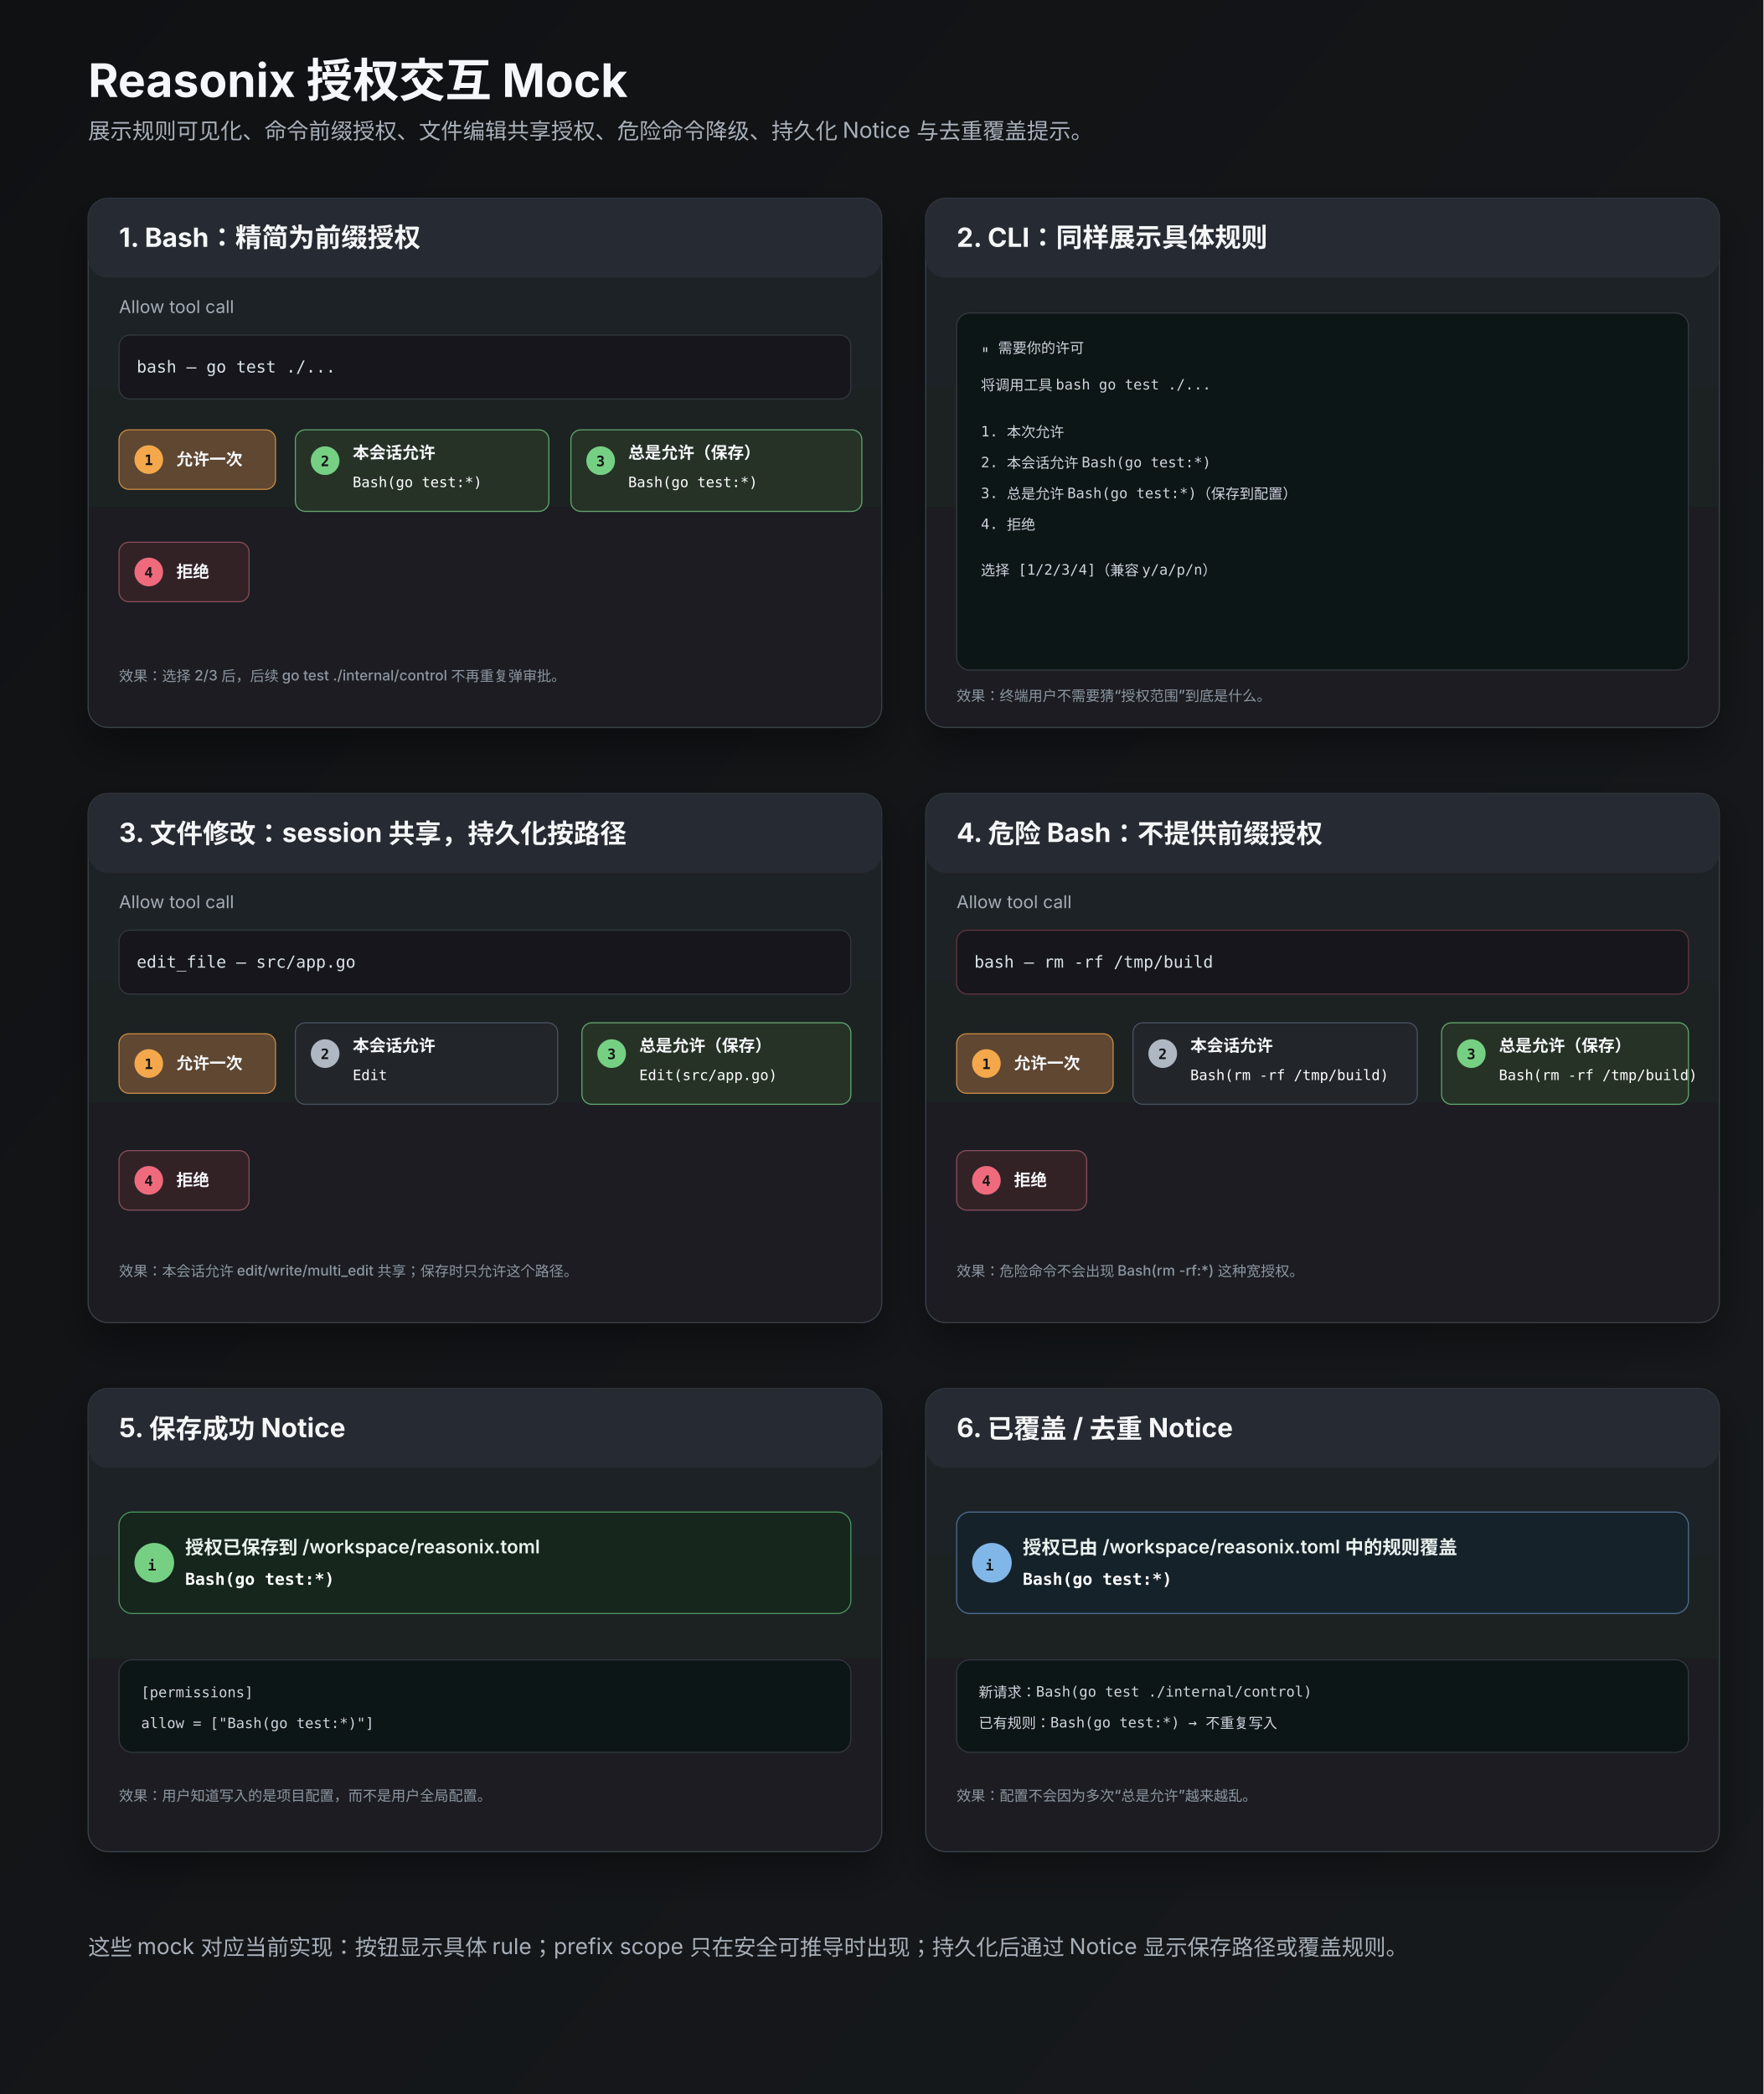
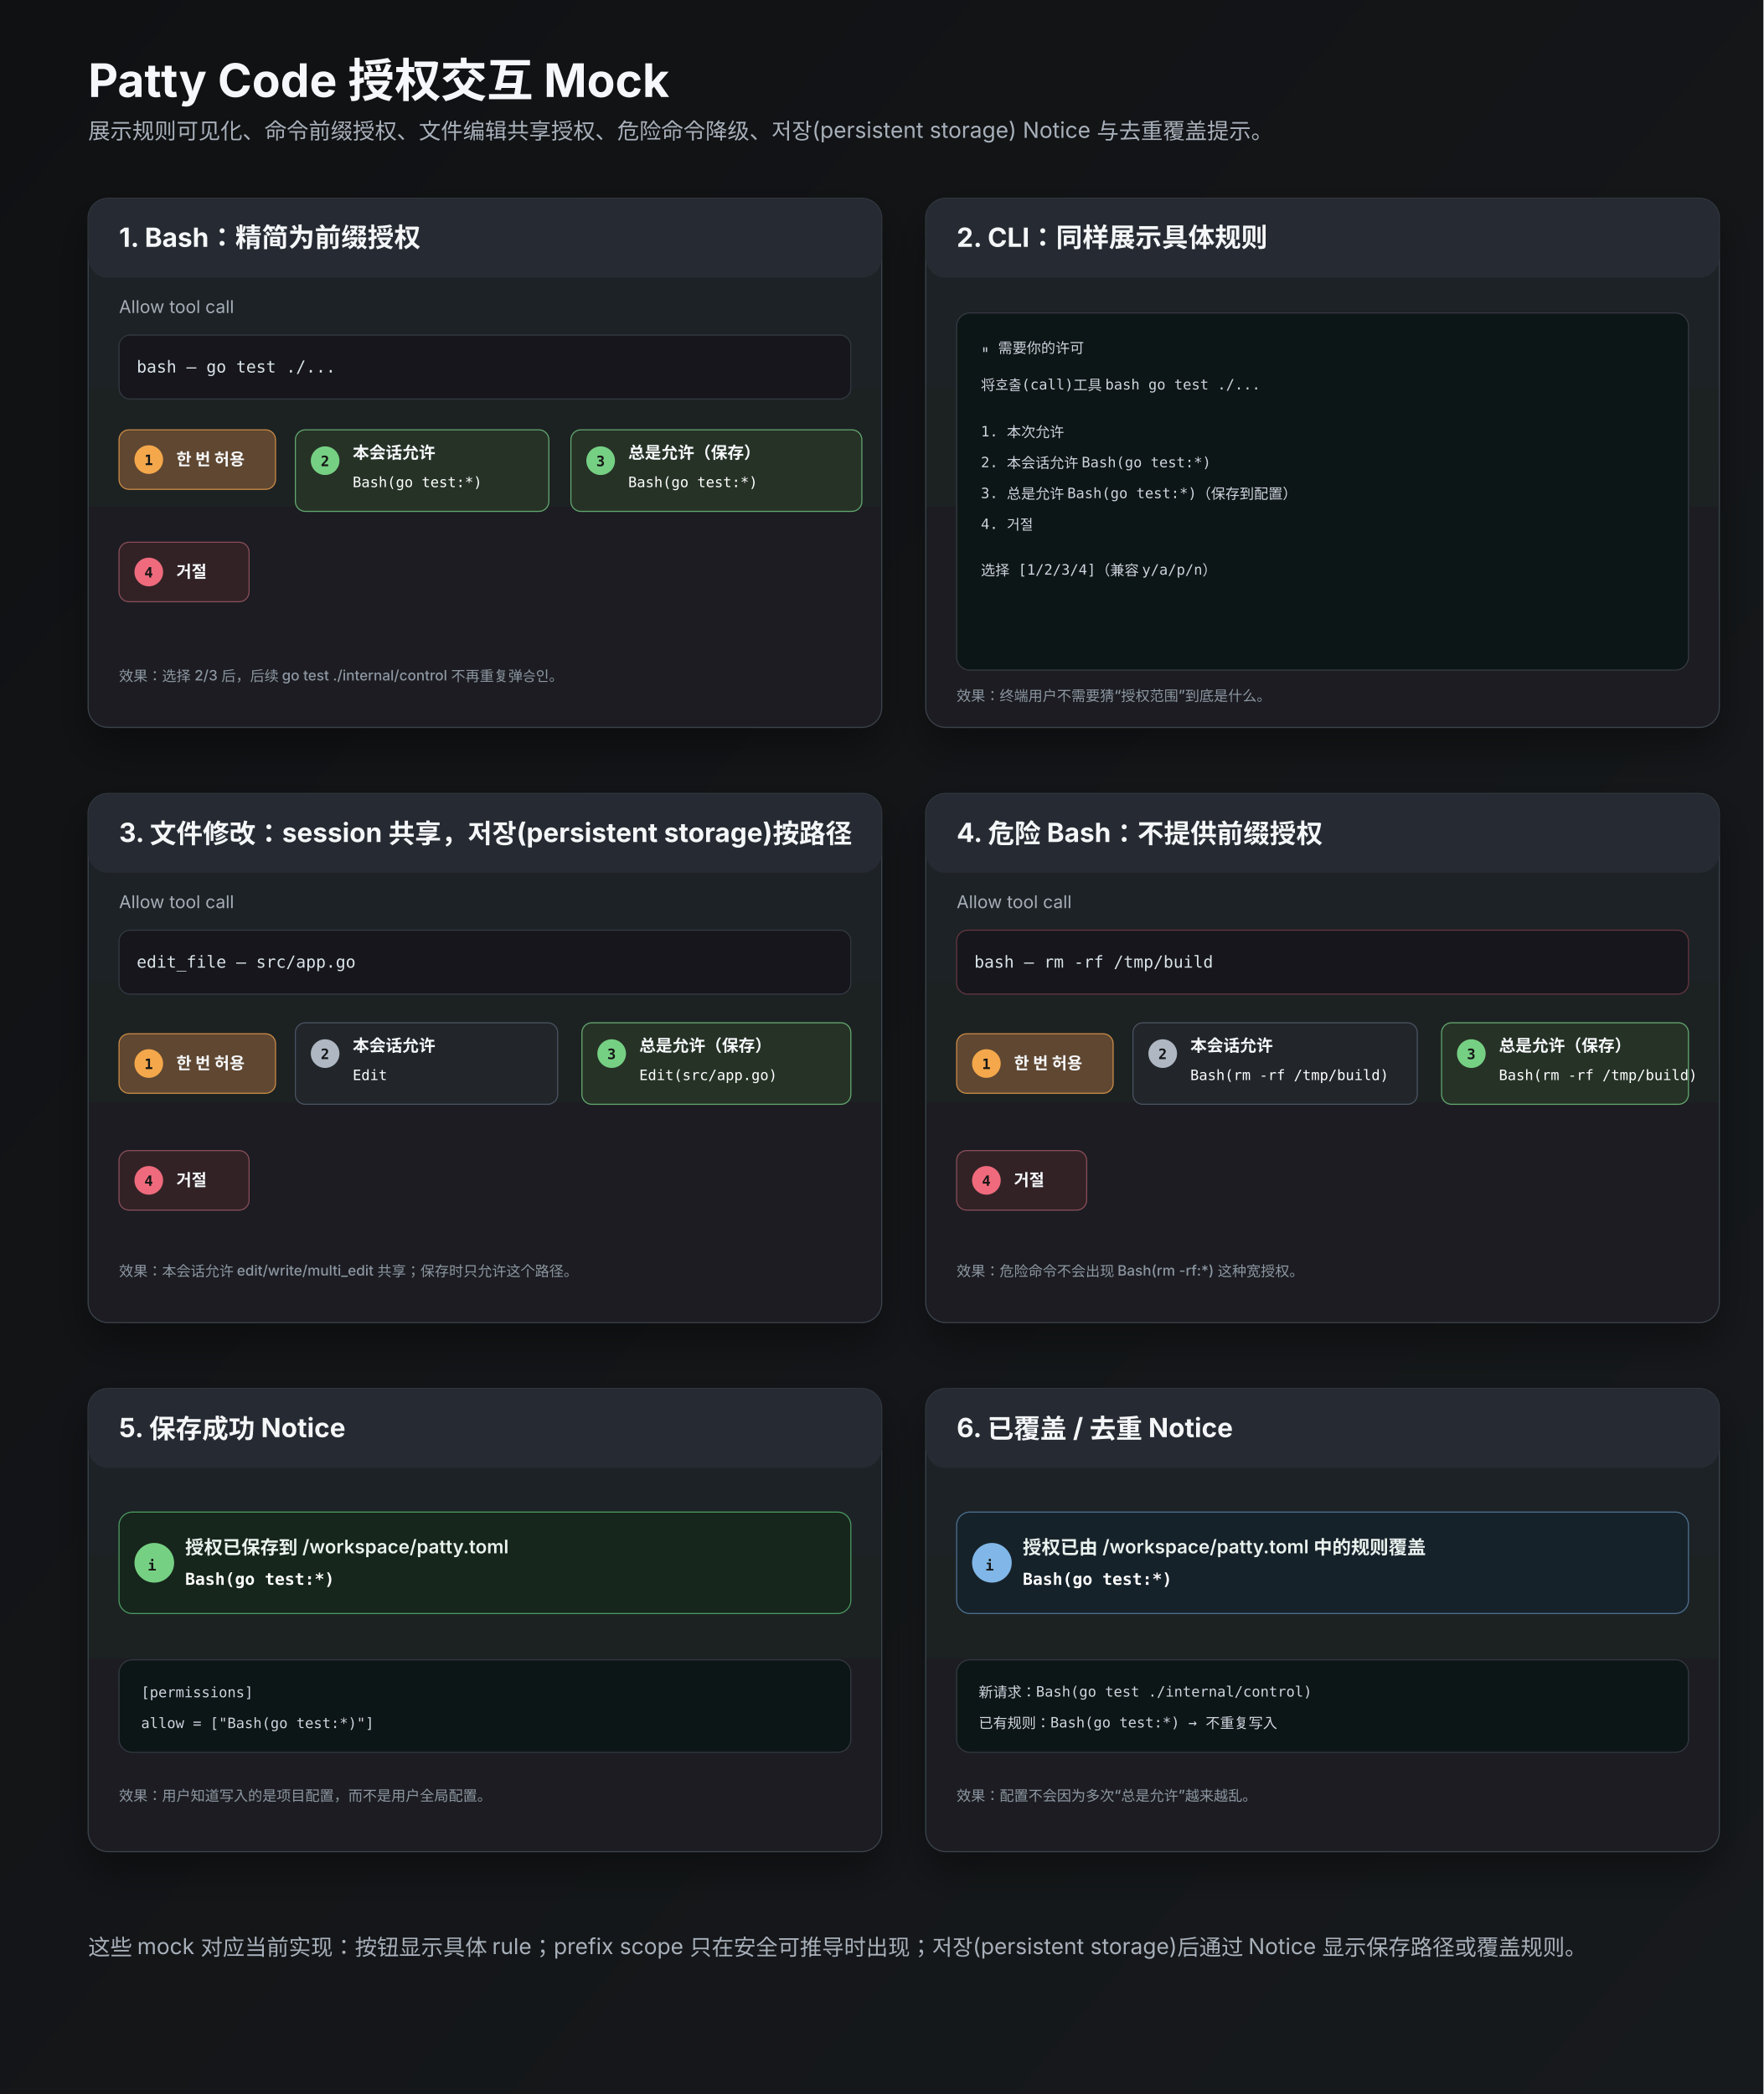
<svg xmlns="http://www.w3.org/2000/svg" width="1600" height="1900" viewBox="0 0 1600 1900" role="img" aria-labelledby="title desc">
  <defs>
    <linearGradient id="bg" x1="0" y1="0" x2="1" y2="1">
      <stop offset="0" stop-color="#101113" />
      <stop offset="1" stop-color="#171a1d" />
    </linearGradient>
    <linearGradient id="card" x1="0" y1="0" x2="0" y2="1">
      <stop offset="0" stop-color="#202327" />
      <stop offset="1" stop-color="#1a1d20" />
    </linearGradient>
    <filter id="shadow" x="-20%" y="-20%" width="140%" height="140%">
      <feDropShadow dx="0" dy="18" stdDeviation="18" flood-color="#000000" flood-opacity="0.36" />
    </filter>
    <style>
      .page-title{font:700 42px Inter,Arial,sans-serif;fill:#f5f7fa}
      .page-sub{font:400 20px Inter,Arial,sans-serif;fill:#a8b0ba}
      .section-title{font:700 24px Inter,Arial,sans-serif;fill:#f4f6f8}
      .muted{font:400 16px Inter,Arial,sans-serif;fill:#a5adb7}
      .tiny{font:500 13px Inter,Arial,sans-serif;fill:#8d96a2}
      .mono{font:500 15px "SFMono-Regular",Menlo,Consolas,monospace;fill:#dbe3ea}
      .mono-small{font:500 13px "SFMono-Regular",Menlo,Consolas,monospace;fill:#cdd6df}
      .label{font:600 15px Inter,Arial,sans-serif;fill:#f0f3f5}
      .btn-text{font:600 15px Inter,Arial,sans-serif;fill:#f6f8fa}
      .btn-rule{font:500 13px "SFMono-Regular",Menlo,Consolas,monospace;fill:#ffffff}
      .key{font:800 13px "SFMono-Regular",Menlo,Consolas,monospace;fill:#141516}
      .notice{font:600 17px Inter,Arial,sans-serif;fill:#eaf2ee}
      .notice-rule{font:600 15px "SFMono-Regular",Menlo,Consolas,monospace;fill:#ffffff}
    </style>
  </defs>
  <rect width="1600" height="1900" fill="url(#bg)" />
-   <text x="80" y="88" class="page-title">Reasonix 授权交互 Mock</text>
-   <text x="80" y="126" class="page-sub">展示规则可见化、命令前缀授权、文件编辑共享授权、危险命令降级、持久化 Notice 与去重覆盖提示。</text>
+   <text x="80" y="88" class="page-title">Patty Code 授权交互 Mock</text>
+   <text x="80" y="126" class="page-sub">展示规则可见化、命令前缀授权、文件编辑共享授权、危险命令降级、저장(persistent storage) Notice 与去重覆盖提示。</text>
  <g transform="translate(80 180)" filter="url(#shadow)">
    <rect width="720" height="480" rx="18" fill="url(#card)" stroke="#3b424b" />
    <rect x="0" y="0" width="720" height="72" rx="18" fill="#252a30" />
    <text x="28" y="44" class="section-title">1. Bash：精简为前缀授权</text>
    <text x="28" y="104" class="muted">Allow tool call</text>
    <rect x="28" y="124" width="664" height="58" rx="10" fill="#15181b" stroke="#333942" />
    <text x="44" y="158" class="mono">bash — go test ./...</text>
    <g transform="translate(28 210)">
      <rect width="142" height="54" rx="9" fill="#5f4630" stroke="#ca8b45" />
      <circle cx="27" cy="27" r="13" fill="#f4a84b" />
      <text x="23" y="32" class="key">1</text>
-       <text x="52" y="32" class="btn-text">允许一次</text>
+       <text x="52" y="32" class="btn-text">한 번 허용</text>
    </g>
    <g transform="translate(188 210)">
      <rect width="230" height="74" rx="9" fill="#263328" stroke="#62a66e" />
      <circle cx="27" cy="28" r="13" fill="#76d083" />
      <text x="23" y="33" class="key">2</text>
      <text x="52" y="26" class="btn-text">本会话允许</text>
      <text x="52" y="52" class="btn-rule">Bash(go test:*)</text>
    </g>
    <g transform="translate(438 210)">
      <rect width="264" height="74" rx="9" fill="#263328" stroke="#62a66e" />
      <circle cx="27" cy="28" r="13" fill="#76d083" />
      <text x="23" y="33" class="key">3</text>
      <text x="52" y="26" class="btn-text">总是允许（保存）</text>
      <text x="52" y="52" class="btn-rule">Bash(go test:*)</text>
    </g>
    <g transform="translate(28 312)">
      <rect width="118" height="54" rx="9" fill="#302328" stroke="#8a4c58" />
      <circle cx="27" cy="27" r="13" fill="#ef6b7c" />
      <text x="23" y="32" class="key">4</text>
-       <text x="52" y="32" class="btn-text">拒绝</text>
+       <text x="52" y="32" class="btn-text">거절</text>
    </g>
-     <text x="28" y="438" class="tiny">效果：选择 2/3 后，后续 go test ./internal/control 不再重复弹审批。</text>
+     <text x="28" y="438" class="tiny">效果：选择 2/3 后，后续 go test ./internal/control 不再重复弹승인。</text>
  </g>
  <g transform="translate(840 180)" filter="url(#shadow)">
    <rect width="720" height="480" rx="18" fill="url(#card)" stroke="#3b424b" />
    <rect x="0" y="0" width="720" height="72" rx="18" fill="#252a30" />
    <text x="28" y="44" class="section-title">2. CLI：同样展示具体规则</text>
    <rect x="28" y="104" width="664" height="324" rx="12" fill="#0f1215" stroke="#343a42" />
    <text x="50" y="140" class="mono-small">⏸ 需要你的许可</text>
-     <text x="50" y="174" class="mono-small">将调用工具 bash go test ./...</text>
+     <text x="50" y="174" class="mono-small">将호출(call)工具 bash go test ./...</text>
    <text x="50" y="216" class="mono-small">1. 本次允许</text>
    <text x="50" y="244" class="mono-small">2. 本会话允许 Bash(go test:*)</text>
    <text x="50" y="272" class="mono-small">3. 总是允许 Bash(go test:*)（保存到配置）</text>
-     <text x="50" y="300" class="mono-small">4. 拒绝</text>
+     <text x="50" y="300" class="mono-small">4. 거절</text>
    <text x="50" y="342" class="mono-small">选择 [1/2/3/4]（兼容 y/a/p/n）</text>
    <text x="28" y="456" class="tiny">效果：终端用户不需要猜“授权范围”到底是什么。</text>
  </g>
  <g transform="translate(80 720)" filter="url(#shadow)">
    <rect width="720" height="480" rx="18" fill="url(#card)" stroke="#3b424b" />
    <rect x="0" y="0" width="720" height="72" rx="18" fill="#252a30" />
-     <text x="28" y="44" class="section-title">3. 文件修改：session 共享，持久化按路径</text>
+     <text x="28" y="44" class="section-title">3. 文件修改：session 共享，저장(persistent storage)按路径</text>
    <text x="28" y="104" class="muted">Allow tool call</text>
    <rect x="28" y="124" width="664" height="58" rx="10" fill="#15181b" stroke="#333942" />
    <text x="44" y="158" class="mono">edit_file — src/app.go</text>
    <g transform="translate(28 218)">
      <rect width="142" height="54" rx="9" fill="#5f4630" stroke="#ca8b45" />
      <circle cx="27" cy="27" r="13" fill="#f4a84b" />
      <text x="23" y="32" class="key">1</text>
-       <text x="52" y="32" class="btn-text">允许一次</text>
+       <text x="52" y="32" class="btn-text">한 번 허용</text>
    </g>
    <g transform="translate(188 208)">
      <rect width="238" height="74" rx="9" fill="#20252b" stroke="#4a5360" />
      <circle cx="27" cy="28" r="13" fill="#aeb7c2" />
      <text x="23" y="33" class="key">2</text>
      <text x="52" y="26" class="btn-text">本会话允许</text>
      <text x="52" y="52" class="btn-rule">Edit</text>
    </g>
    <g transform="translate(448 208)">
      <rect width="244" height="74" rx="9" fill="#263328" stroke="#62a66e" />
      <circle cx="27" cy="28" r="13" fill="#76d083" />
      <text x="23" y="33" class="key">3</text>
      <text x="52" y="26" class="btn-text">总是允许（保存）</text>
      <text x="52" y="52" class="btn-rule">Edit(src/app.go)</text>
    </g>
    <g transform="translate(28 324)">
      <rect width="118" height="54" rx="9" fill="#302328" stroke="#8a4c58" />
      <circle cx="27" cy="27" r="13" fill="#ef6b7c" />
      <text x="23" y="32" class="key">4</text>
-       <text x="52" y="32" class="btn-text">拒绝</text>
+       <text x="52" y="32" class="btn-text">거절</text>
    </g>
    <text x="28" y="438" class="tiny">效果：本会话允许 edit/write/multi_edit 共享；保存时只允许这个路径。</text>
  </g>
  <g transform="translate(840 720)" filter="url(#shadow)">
    <rect width="720" height="480" rx="18" fill="url(#card)" stroke="#3b424b" />
    <rect x="0" y="0" width="720" height="72" rx="18" fill="#252a30" />
    <text x="28" y="44" class="section-title">4. 危险 Bash：不提供前缀授权</text>
    <text x="28" y="104" class="muted">Allow tool call</text>
    <rect x="28" y="124" width="664" height="58" rx="10" fill="#15181b" stroke="#63363f" />
    <text x="44" y="158" class="mono">bash — rm -rf /tmp/build</text>
    <g transform="translate(28 218)">
      <rect width="142" height="54" rx="9" fill="#5f4630" stroke="#ca8b45" />
      <circle cx="27" cy="27" r="13" fill="#f4a84b" />
      <text x="23" y="32" class="key">1</text>
-       <text x="52" y="32" class="btn-text">允许一次</text>
+       <text x="52" y="32" class="btn-text">한 번 허용</text>
    </g>
    <g transform="translate(188 208)">
      <rect width="258" height="74" rx="9" fill="#20252b" stroke="#4a5360" />
      <circle cx="27" cy="28" r="13" fill="#aeb7c2" />
      <text x="23" y="33" class="key">2</text>
      <text x="52" y="26" class="btn-text">本会话允许</text>
      <text x="52" y="52" class="btn-rule">Bash(rm -rf /tmp/build)</text>
    </g>
    <g transform="translate(468 208)">
      <rect width="224" height="74" rx="9" fill="#263328" stroke="#62a66e" />
      <circle cx="27" cy="28" r="13" fill="#76d083" />
      <text x="23" y="33" class="key">3</text>
      <text x="52" y="26" class="btn-text">总是允许（保存）</text>
      <text x="52" y="52" class="btn-rule">Bash(rm -rf /tmp/build)</text>
    </g>
    <g transform="translate(28 324)">
      <rect width="118" height="54" rx="9" fill="#302328" stroke="#8a4c58" />
      <circle cx="27" cy="27" r="13" fill="#ef6b7c" />
      <text x="23" y="32" class="key">4</text>
-       <text x="52" y="32" class="btn-text">拒绝</text>
+       <text x="52" y="32" class="btn-text">거절</text>
    </g>
    <text x="28" y="438" class="tiny">效果：危险命令不会出现 Bash(rm -rf:*) 这种宽授权。</text>
  </g>
  <g transform="translate(80 1260)" filter="url(#shadow)">
    <rect width="720" height="420" rx="18" fill="url(#card)" stroke="#3b424b" />
    <rect x="0" y="0" width="720" height="72" rx="18" fill="#252a30" />
    <text x="28" y="44" class="section-title">5. 保存成功 Notice</text>
    <rect x="28" y="112" width="664" height="92" rx="12" fill="#15251b" stroke="#4a9860" />
    <circle cx="60" cy="158" r="18" fill="#76d083" />
    <text x="54" y="165" class="key">i</text>
-     <text x="88" y="150" class="notice">授权已保存到 /workspace/reasonix.toml</text>
+     <text x="88" y="150" class="notice">授权已保存到 /workspace/patty.toml</text>
    <text x="88" y="178" class="notice-rule">Bash(go test:*)</text>
    <rect x="28" y="246" width="664" height="84" rx="12" fill="#101316" stroke="#333942" />
    <text x="48" y="280" class="mono-small">[permissions]</text>
    <text x="48" y="308" class="mono-small">allow = ["Bash(go test:*)"]</text>
    <text x="28" y="374" class="tiny">效果：用户知道写入的是项目配置，而不是用户全局配置。</text>
  </g>
  <g transform="translate(840 1260)" filter="url(#shadow)">
    <rect width="720" height="420" rx="18" fill="url(#card)" stroke="#3b424b" />
    <rect x="0" y="0" width="720" height="72" rx="18" fill="#252a30" />
    <text x="28" y="44" class="section-title">6. 已覆盖 / 去重 Notice</text>
    <rect x="28" y="112" width="664" height="92" rx="12" fill="#17212a" stroke="#4b708f" />
    <circle cx="60" cy="158" r="18" fill="#80b7e8" />
    <text x="54" y="165" class="key">i</text>
-     <text x="88" y="150" class="notice">授权已由 /workspace/reasonix.toml 中的规则覆盖</text>
+     <text x="88" y="150" class="notice">授权已由 /workspace/patty.toml 中的规则覆盖</text>
    <text x="88" y="178" class="notice-rule">Bash(go test:*)</text>
    <rect x="28" y="246" width="664" height="84" rx="12" fill="#101316" stroke="#333942" />
    <text x="48" y="280" class="mono-small">新请求：Bash(go test ./internal/control)</text>
    <text x="48" y="308" class="mono-small">已有规则：Bash(go test:*)  → 不重复写入</text>
    <text x="28" y="374" class="tiny">效果：配置不会因为多次“总是允许”越来越乱。</text>
  </g>
-   <text x="80" y="1774" class="page-sub">这些 mock 对应当前实现：按钮显示具体 rule；prefix scope 只在安全可推导时出现；持久化后通过 Notice 显示保存路径或覆盖规则。</text>
+   <text x="80" y="1774" class="page-sub">这些 mock 对应当前实现：按钮显示具体 rule；prefix scope 只在安全可推导时出现；저장(persistent storage)后通过 Notice 显示保存路径或覆盖规则。</text>
</svg>
